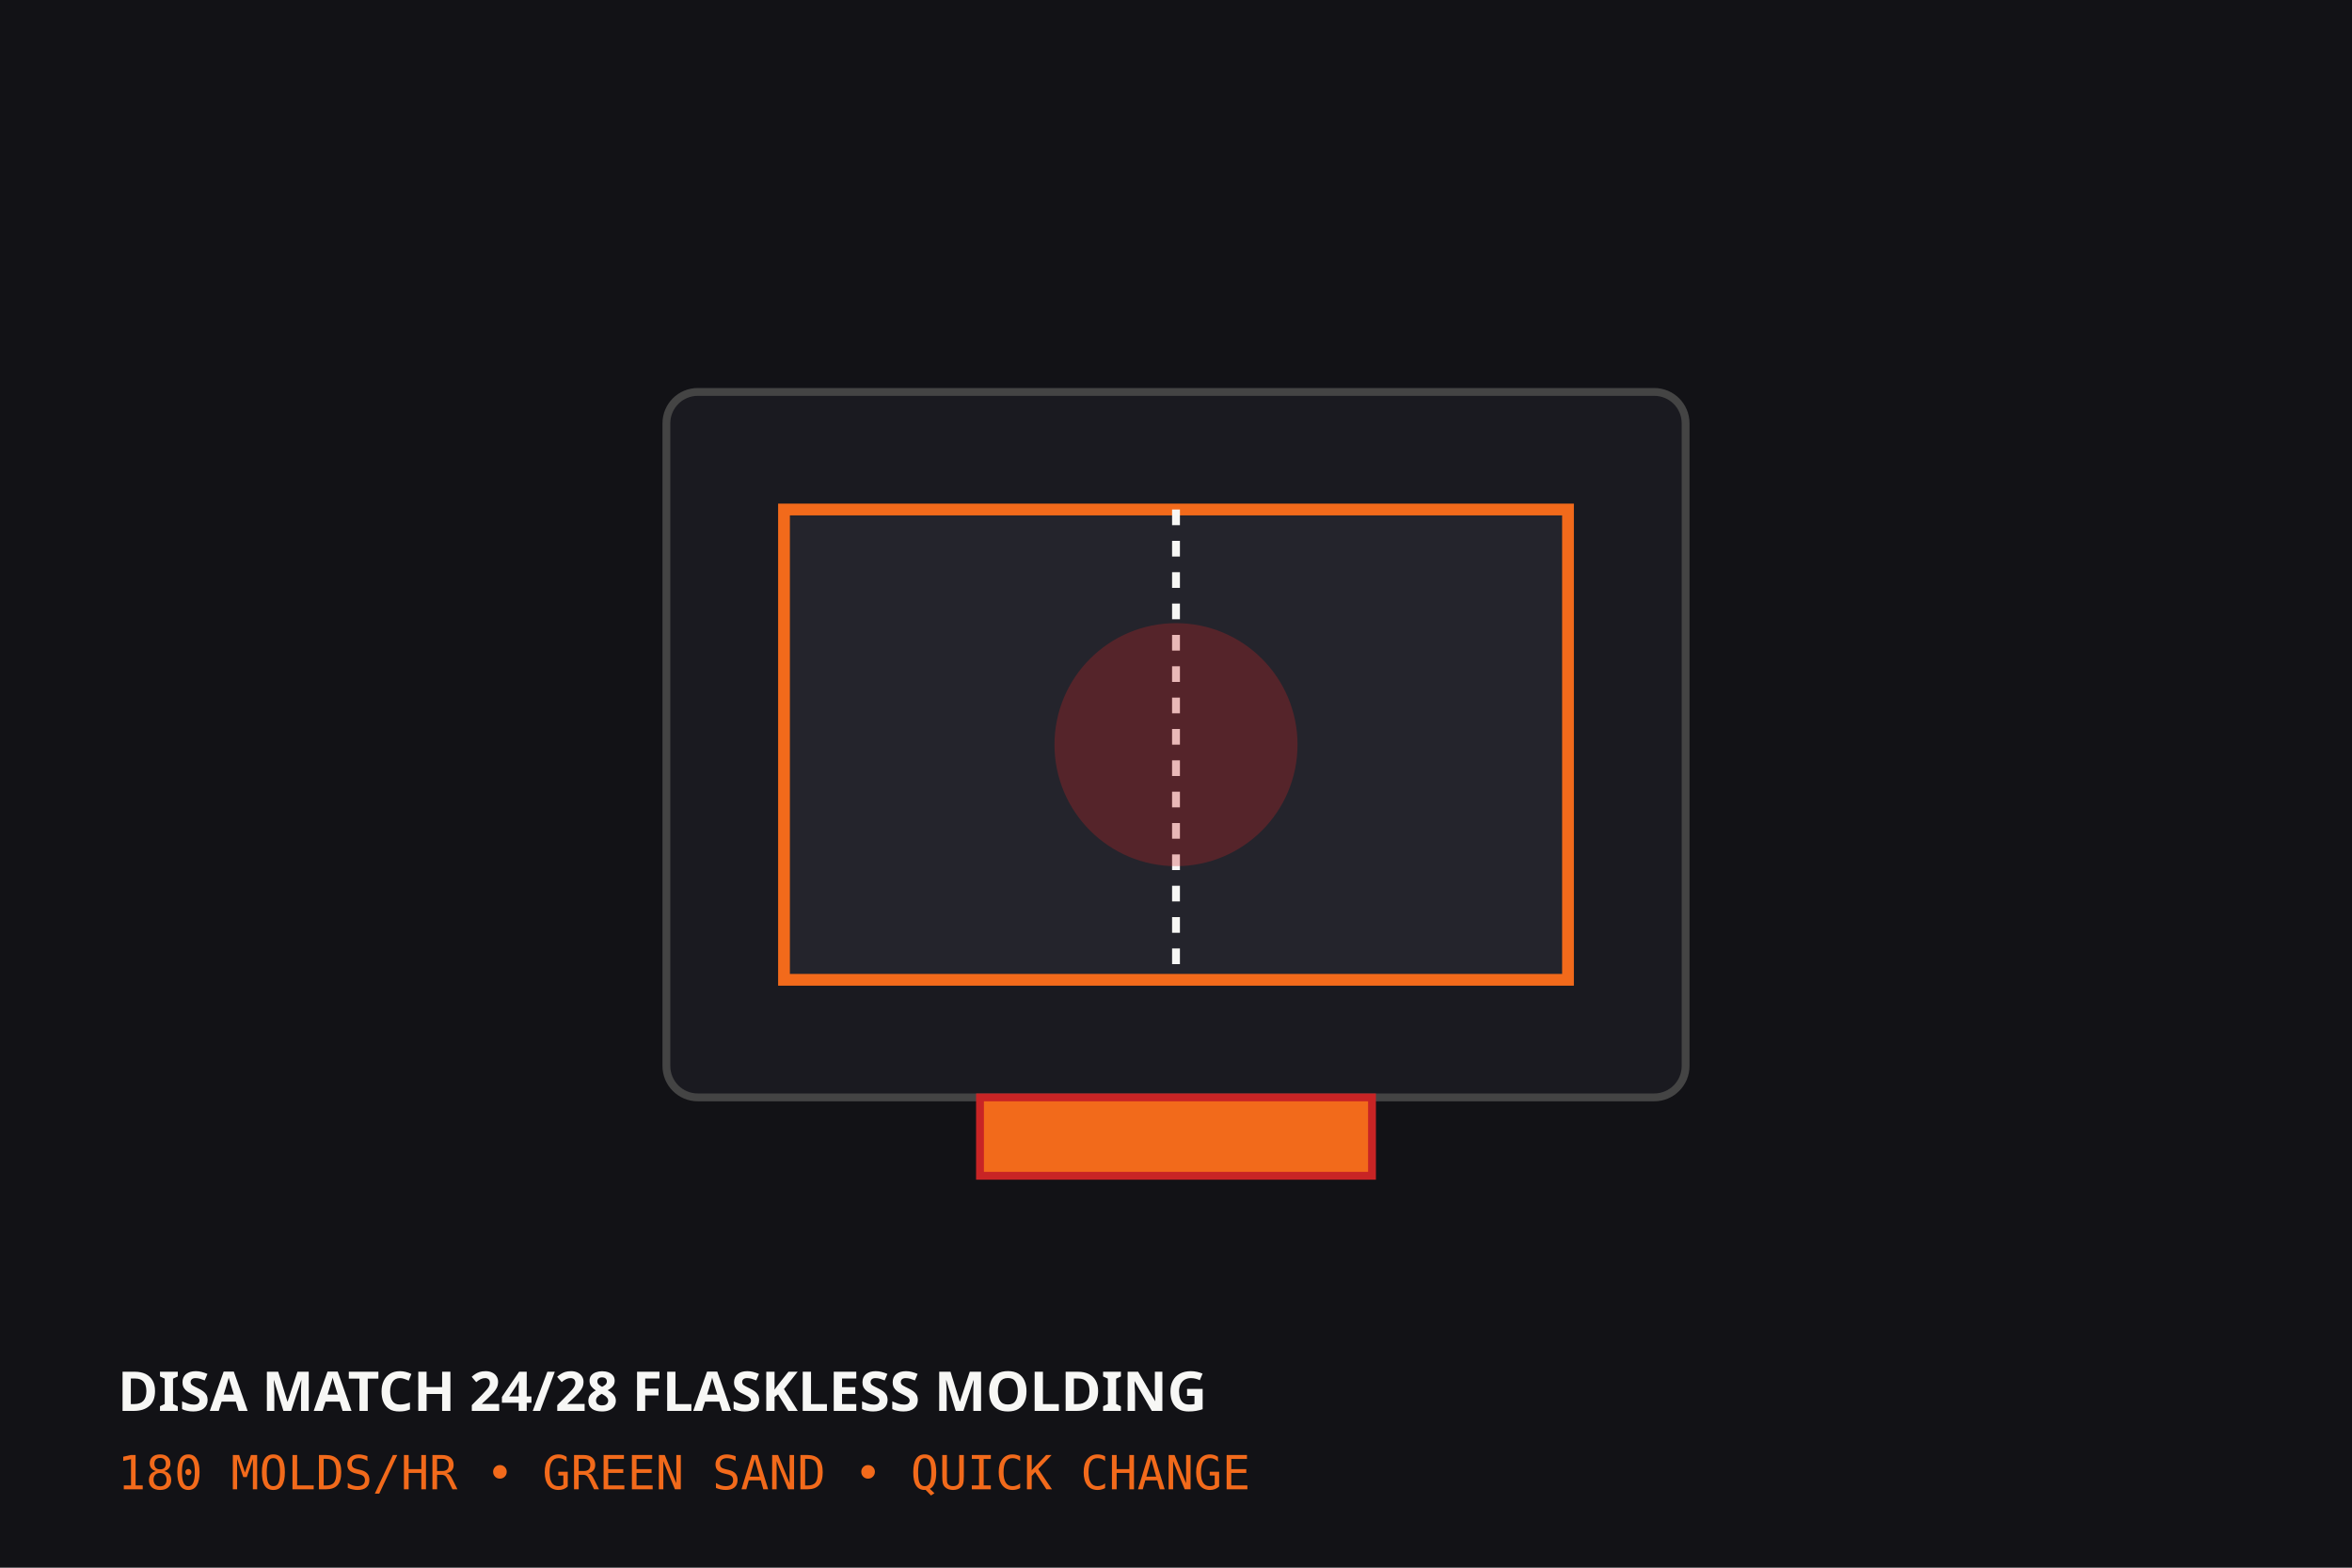
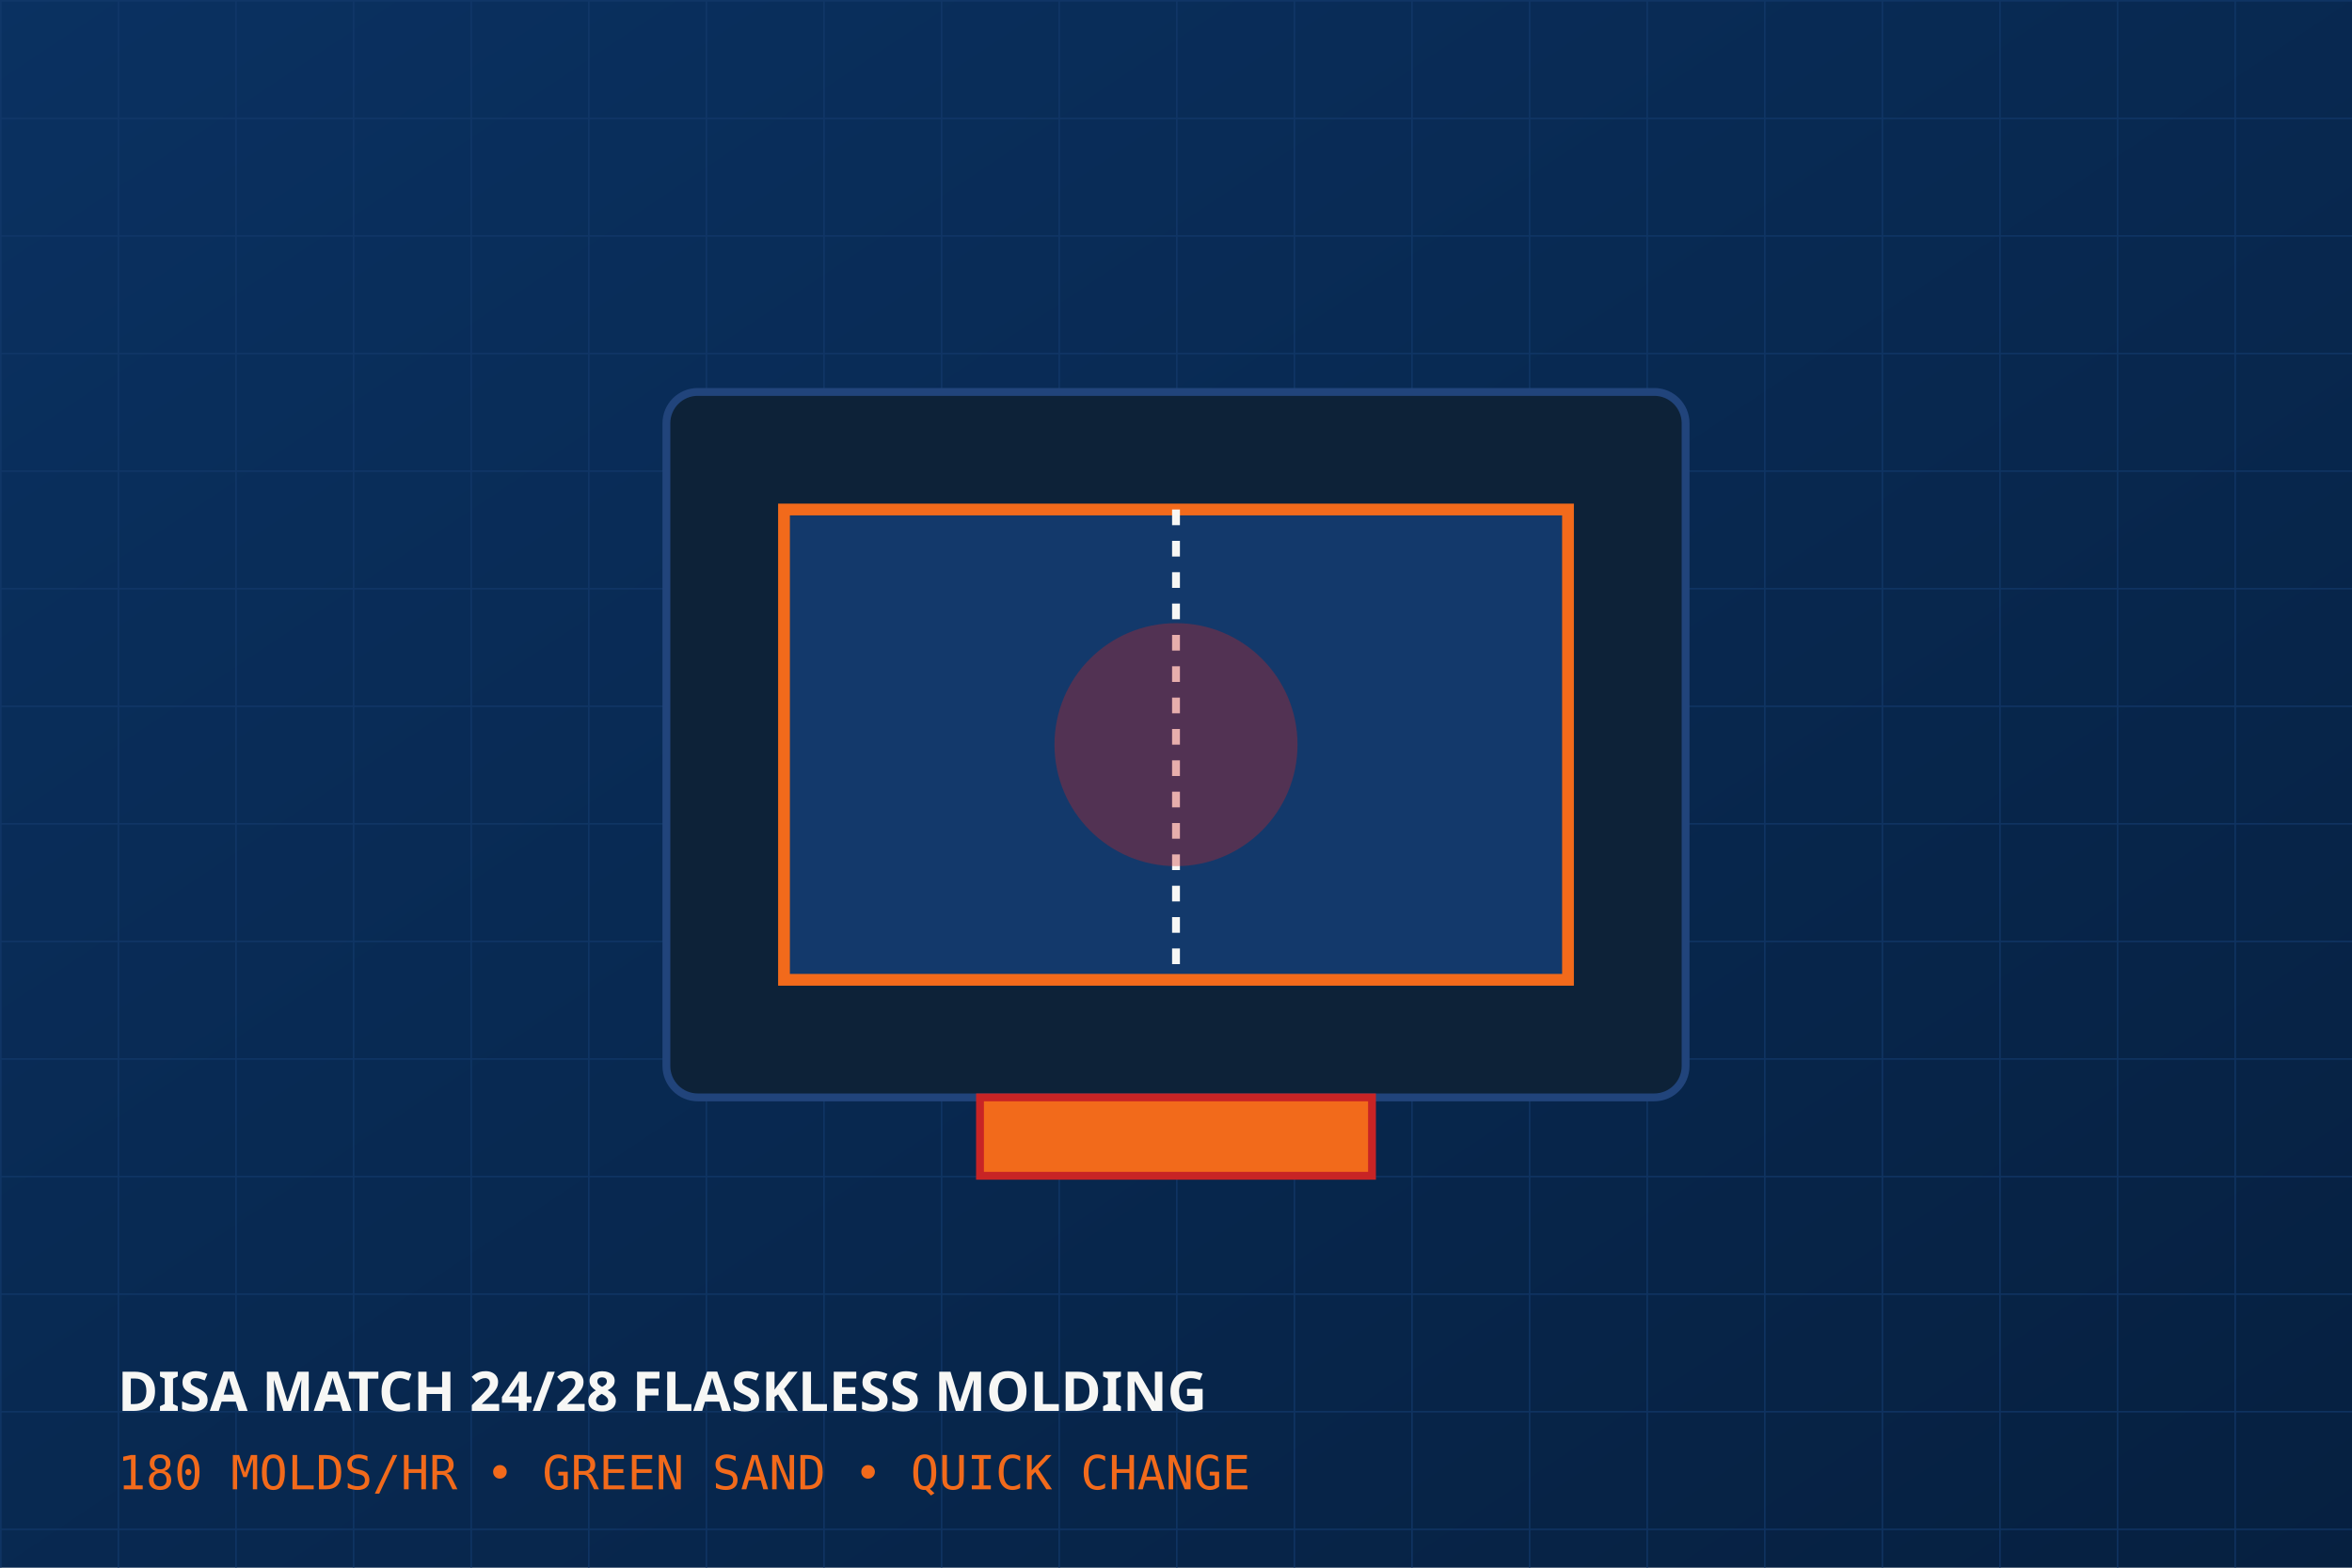
<svg xmlns="http://www.w3.org/2000/svg" viewBox="0 0 600 400" width="100%" height="100%">
-   <rect width="600" height="400" fill="#121216" />
+   <defs>
+     <linearGradient id="bgMolding" x1="0%" y1="0%" x2="100%" y2="100%">
+       <stop offset="0%" stop-color="#0a3161" />
+       <stop offset="100%" stop-color="#062040" />
+     </linearGradient>
+     <pattern id="gridMolding" width="30" height="30" patternUnits="userSpaceOnUse">
+       <path d="M 30 0 L 0 0 0 30" fill="none" stroke="#13396b" stroke-width="0.8" />
+     </pattern>
+   </defs>
+   <rect width="600" height="400" fill="url(#bgMolding)" />
+   <rect width="600" height="400" fill="url(#gridMolding)" opacity="0.7" />
  <g transform="translate(150, 70)" stroke="#c82425" stroke-width="2" fill="none">
-     <rect x="20" y="30" width="260" height="180" rx="8" stroke="#444" fill="#1a1a20" />
-     <rect x="50" y="60" width="200" height="120" stroke="#f26a1b" stroke-width="3" fill="#24242c" />
+     <rect x="20" y="30" width="260" height="180" rx="8" stroke="#21447b" fill="#0d2238" />
+     <rect x="50" y="60" width="200" height="120" stroke="#f26a1b" stroke-width="3" fill="#13396b" />
    <line x1="150" y1="60" x2="150" y2="180" stroke="#f7f7f5" stroke-dasharray="4,4" />
-     <circle cx="150" cy="120" r="30" fill="#c82425" opacity="0.3" stroke="#c82425" />
+     <circle cx="150" cy="120" r="30" fill="#c82425" opacity="0.35" stroke="#c82425" />
    <rect x="100" y="210" width="100" height="20" fill="#f26a1b" />
  </g>
  <text x="30" y="360" fill="#f7f7f5" font-family="sans-serif" font-size="14" font-weight="700">DISA MATCH 24/28 FLASKLESS MOLDING</text>
  <text x="30" y="380" fill="#f26a1b" font-family="monospace" font-size="12">180 MOLDS/HR • GREEN SAND • QUICK CHANGE</text>
</svg>
